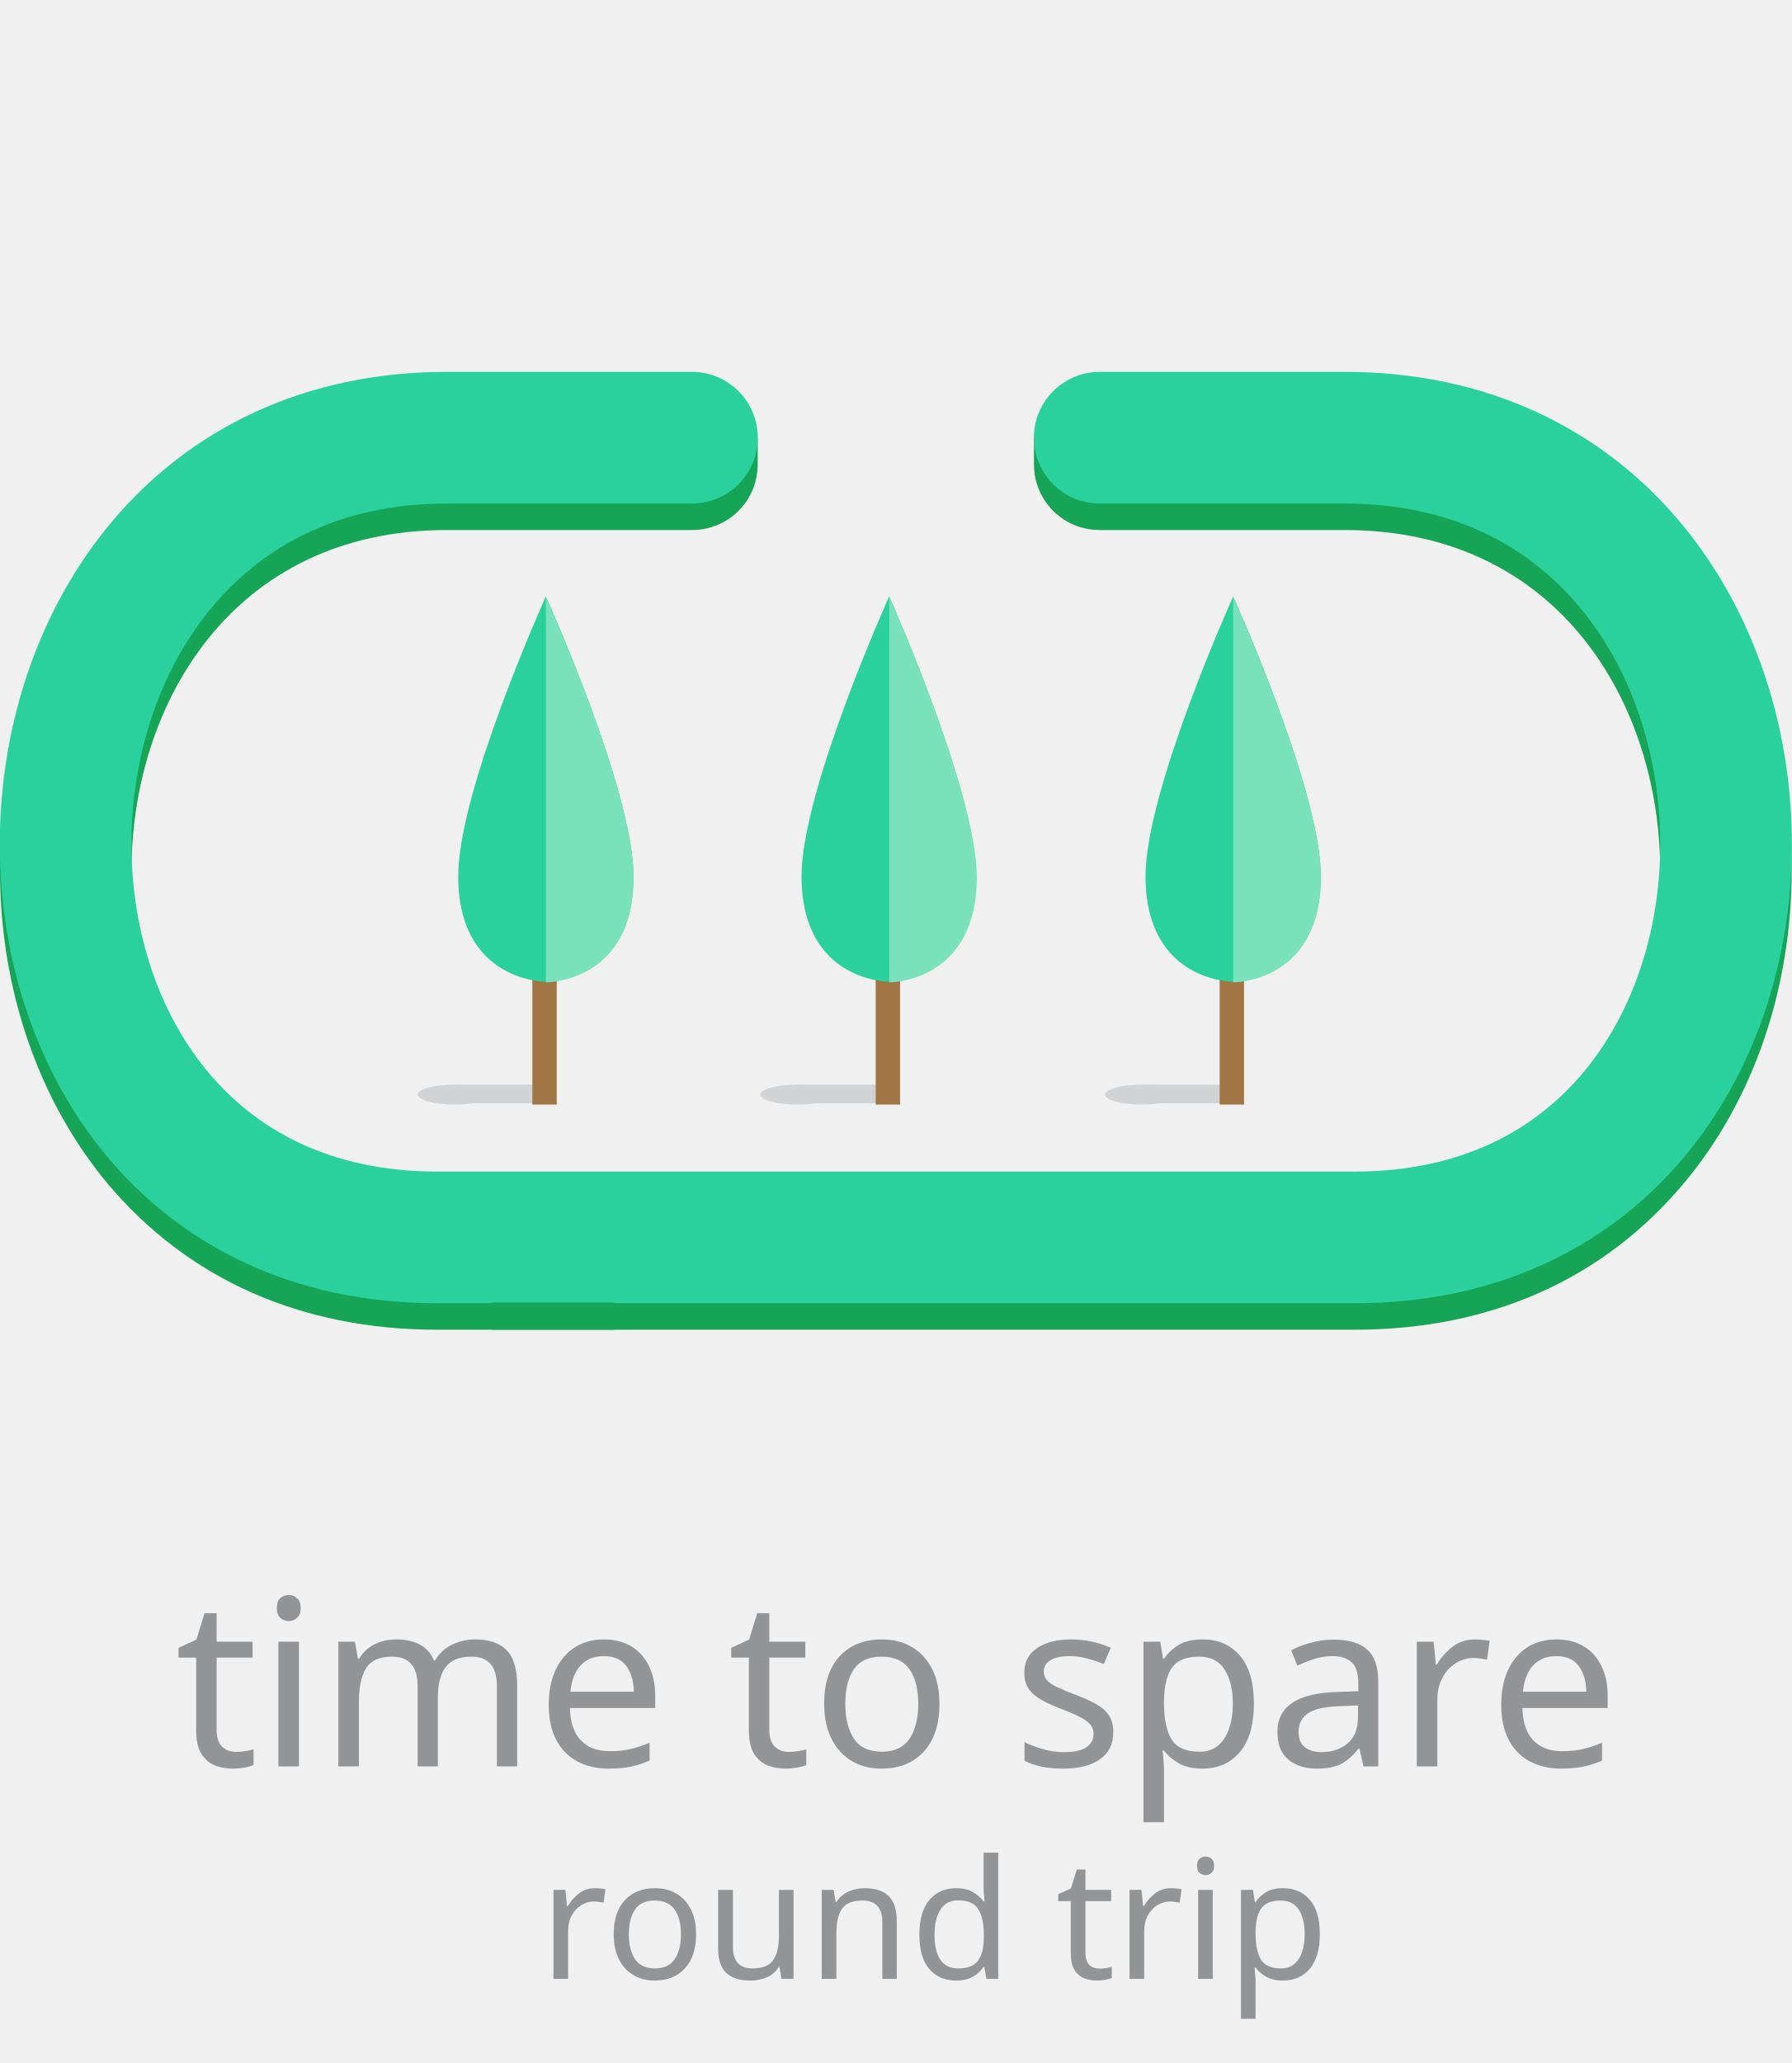
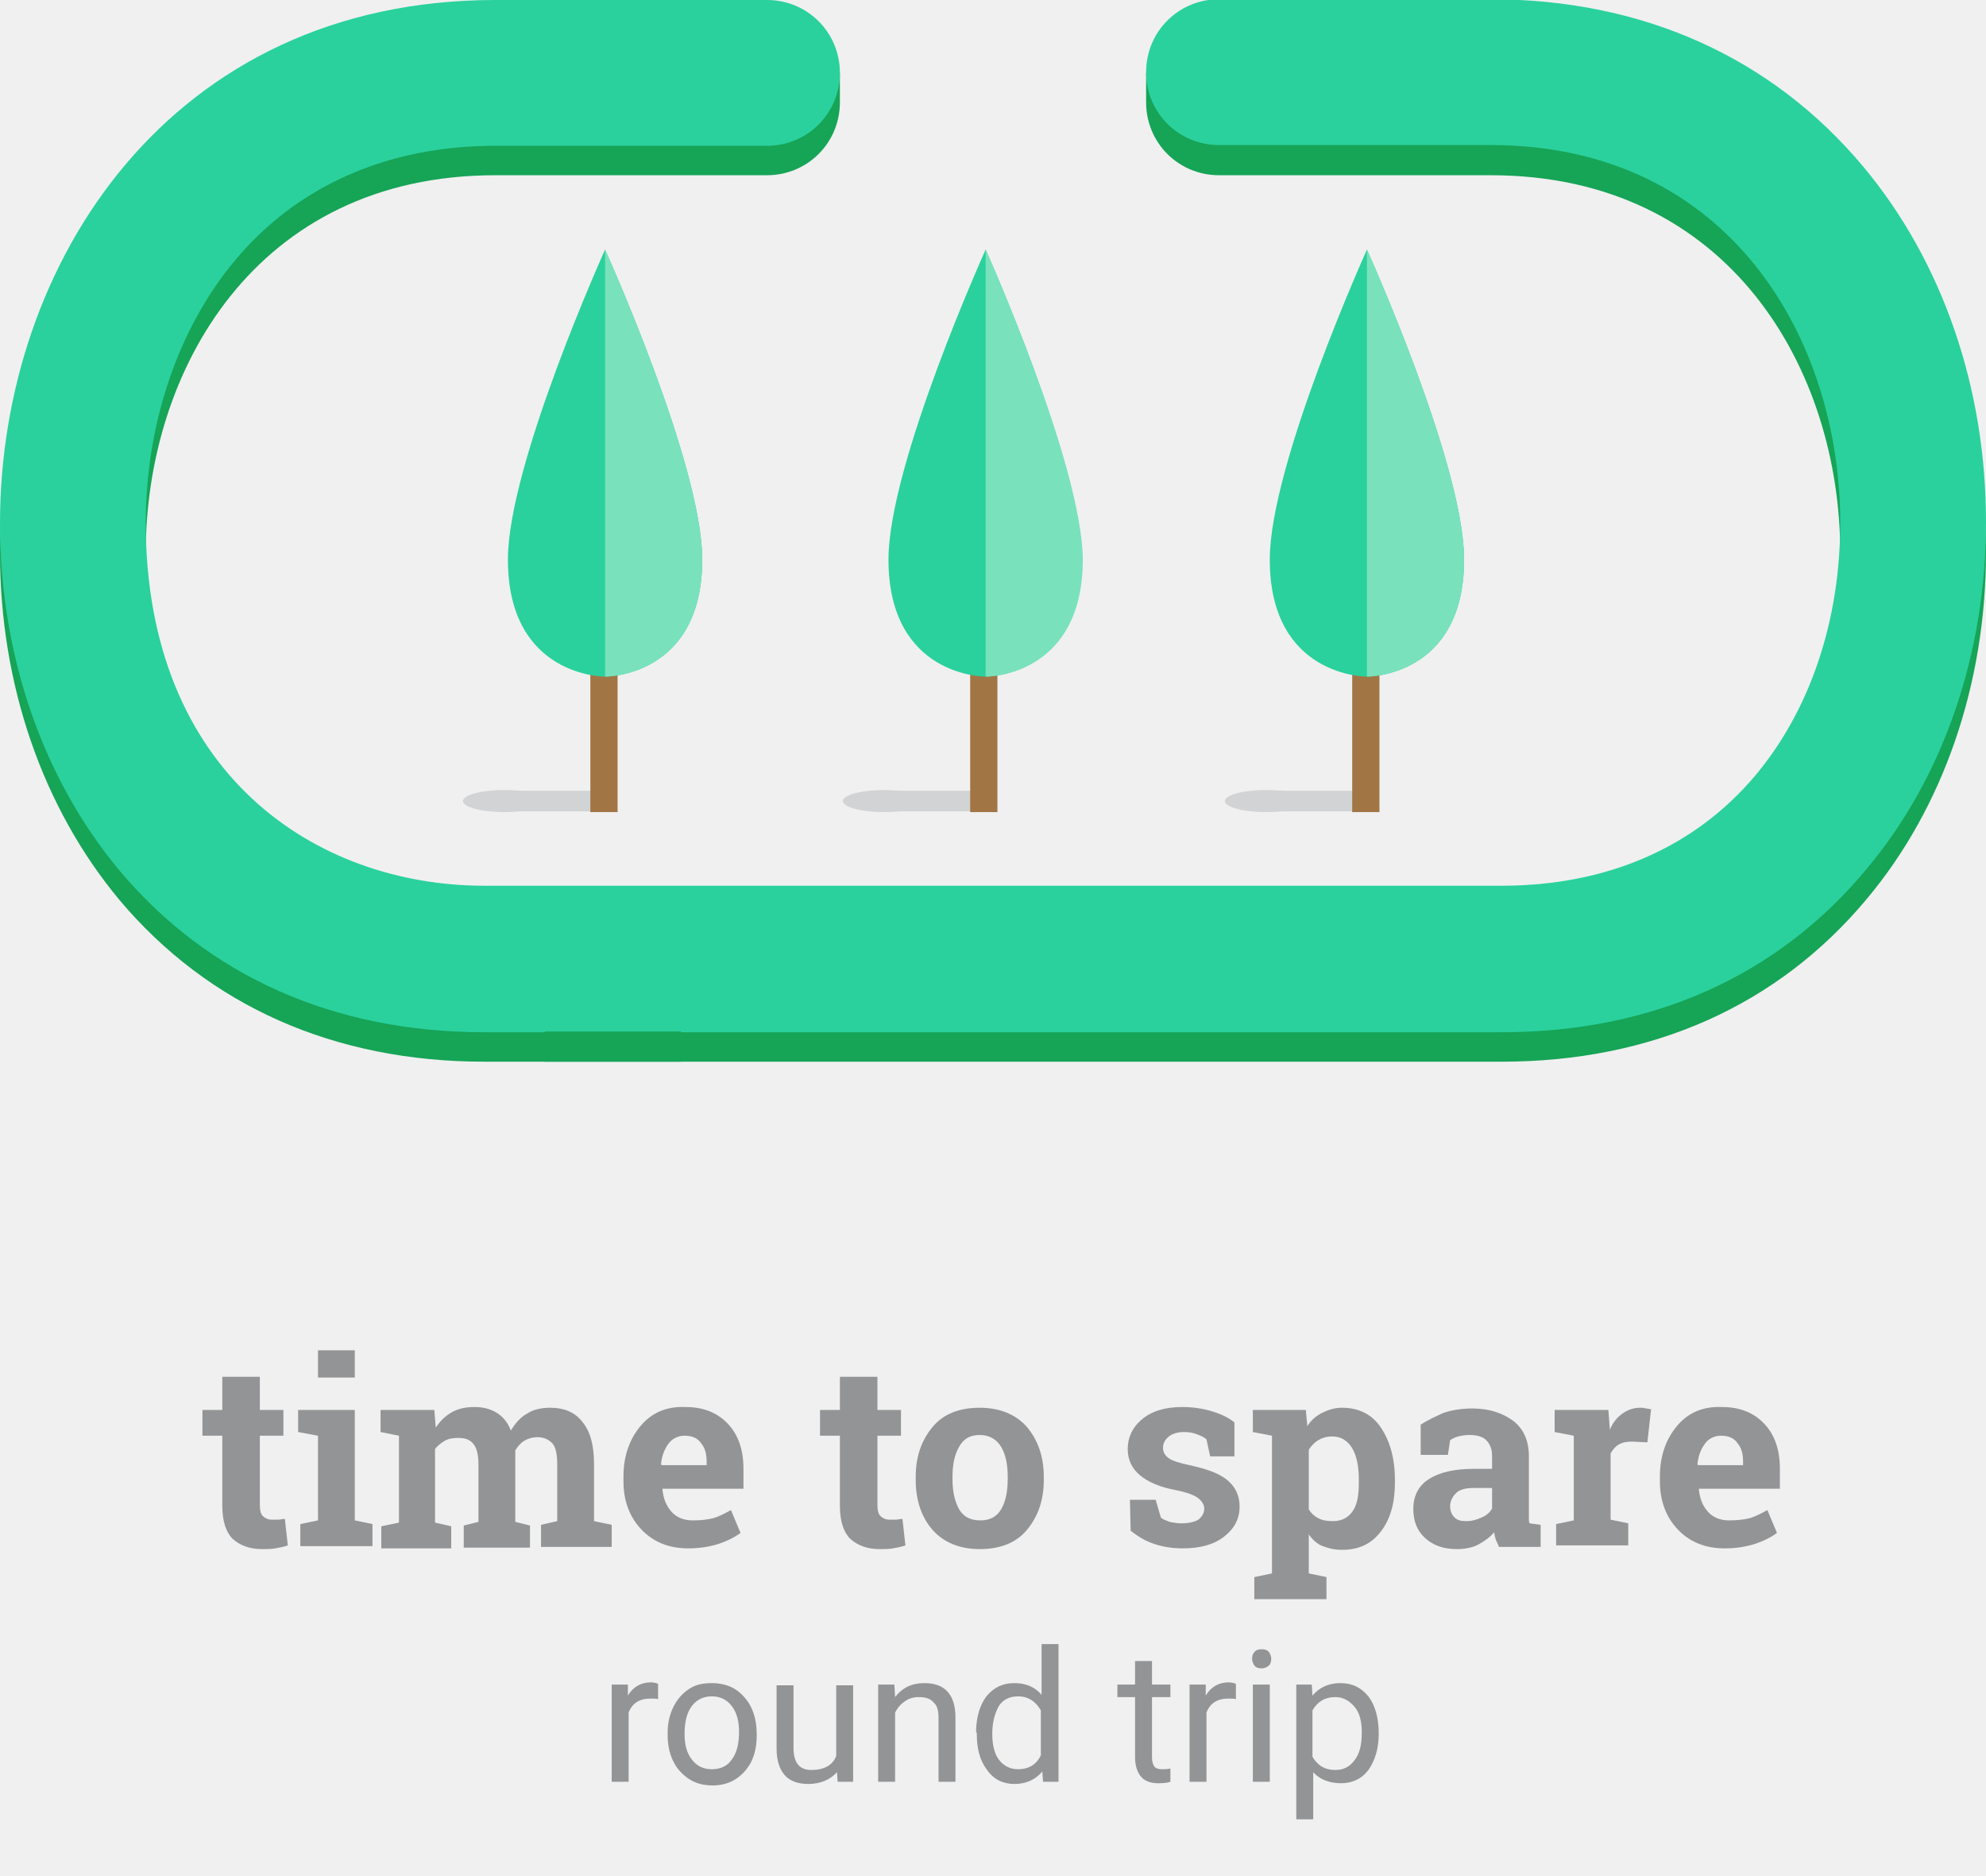
- <svg xmlns="http://www.w3.org/2000/svg" version="1.1" id="Layer_1" x="0px" y="0px" viewBox="0 0 269.8 310.6" style="enable-background:new 0 0 269.8 310.6;" xml:space="preserve">
+ <svg xmlns="http://www.w3.org/2000/svg" version="1.1" id="Layer_1" x="0px" y="0px" viewBox="0 0 269.8 254.7" style="enable-background:new 0 0 269.8 254.7;" xml:space="preserve">
  <style type="text/css">
	.st0{fill:#A4EEFF;}
	.st1{fill:#58BD98;}
	.st2{fill:#FFFFFF;}
	.st3{fill:#F6899C;}
	.st4{fill:#2AD19D;}
	.st5{fill:#F46B83;}
	.st6{fill:#1A9169;}
	.st7{fill:#17916A;}
	.st8{fill:#AA4660;}
	.st9{fill:#3A5D87;}
	.st10{fill:#527EBB;}
	.st11{fill:#D82908;}
	.st12{fill:#E85749;}
	.st13{fill:#C6AF75;}
	.st14{fill:none;stroke:#A17644;stroke-width:3.316;stroke-miterlimit:10;}
	.st15{fill:#79E2BC;}
	.st16{fill:#34B188;}
	.st17{fill:#FCED5E;}
	.st18{fill:#FDE49C;}
	.st19{fill:#E2CC8A;}
	.st20{fill:#D9C081;}
	.st21{fill:none;stroke:#626366;stroke-width:10.577;stroke-miterlimit:10;}
	.st22{fill:none;stroke:#F46B83;stroke-width:8.991;stroke-linejoin:round;stroke-miterlimit:10;}
	.st23{fill:none;stroke:#F46B83;stroke-width:8.991;stroke-linecap:round;stroke-miterlimit:10;}
	.st24{fill:#CC486A;}
	.st25{fill:none;stroke:#CE5B79;stroke-width:4.959;stroke-linecap:round;stroke-miterlimit:10;}
	.st26{fill:#626366;}
	.st27{fill:#FFFFFF;stroke:#626366;stroke-width:7.149;stroke-linecap:round;stroke-miterlimit:10;}
	.st28{fill:#939598;}
	.st29{fill:#A17644;}
	.st30{fill:#626467;}
	.st31{fill:#E6D0B8;}
	.st32{fill:#EE6D83;}
	.st33{fill:#5ABABA;}
	.st34{fill:#DEDEDE;}
	.st35{fill:#D1D3D4;}
	.st36{fill:none;stroke:#A17644;stroke-width:3.667;stroke-miterlimit:10;}
	.st37{fill:#16A457;}
	.st38{fill:none;stroke:#2AD19D;stroke-width:20.169;stroke-linecap:round;stroke-miterlimit:10;}
	.st39{fill:#929496;}
- 	.st40{fill:none;}
- 	.st41{font-family:'RobotoSlab-Bold';}
- 	.st42{font-size:35;}
- 	.st43{font-family:'Roboto-Regular';}
- 	.st44{font-size:25;}
- 	.st45{fill:none;stroke:#2AD19D;stroke-width:19.824;stroke-linecap:round;stroke-miterlimit:10;}
- 	.st46{fill:#EE6B82;}
- 	.st47{fill:none;stroke:#F46B83;stroke-width:7;stroke-linecap:round;stroke-miterlimit:10;}
- 	.st48{fill:#F66981;}
- 	.st49{fill:#16D19B;}
- 	.st50{fill:#24A45A;}
- 	.st51{opacity:0.21;fill:#231F20;}
- 	.st52{fill-rule:evenodd;clip-rule:evenodd;fill:#FFFFFF;}
- 	.st53{fill:#F16D83;}
- 	.st54{fill-rule:evenodd;clip-rule:evenodd;fill:#F56980;}
- 	.st55{fill:#CCCCCC;}
- 	.st56{fill:#F36D85;}
- 	.st57{fill:none;stroke:#F36D85;stroke-width:10.361;stroke-linecap:round;stroke-linejoin:round;stroke-miterlimit:10;}
- 	.st58{fill:#F4A6B7;}
- 	.st59{fill:#CBCBCB;}
- 	.st60{fill:#F06E85;}
- 	.st61{fill:#909294;}
- 	.st62{fill:#F56980;}
- 	.st63{opacity:0.3;}
- 	.st64{fill:#E2F2EB;}
- 	.st65{fill:#BC4D65;}
- 	.st66{fill:#933850;}
- 	.st67{fill:none;stroke:#929496;stroke-width:2.327;stroke-linecap:round;stroke-miterlimit:10;stroke-dasharray:4.072,11.633;}
- 	.st68{fill:none;stroke:#F46B83;stroke-width:3.49;stroke-miterlimit:10;}
- 	.st69{fill:#58595B;}
- 	.st70{fill:#7F614C;}
- 	.st71{fill:#AD8463;}
- 	.st72{fill:#C9AD7B;}
- 	.st73{fill:#A58C65;}
- 	.st74{fill:#F1F1F2;}
- 	.st75{fill:#936E55;}
- 	.st76{fill:#A87B51;}
- 	.st77{fill:none;stroke:#BBBDBF;stroke-width:0.756;stroke-miterlimit:10;}
- 	.st78{fill:#404041;}
- 	.st79{fill:#8E6442;}
- 	.st80{fill:none;stroke:#7A7A7A;stroke-width:0.383;stroke-miterlimit:10;}
+ 	.st40{fill:none;stroke:#2AD19D;stroke-width:19.824;stroke-linecap:round;stroke-miterlimit:10;}
+ 	.st41{fill:#EE6B82;}
+ 	.st42{fill:none;stroke:#F46B83;stroke-width:7;stroke-linecap:round;stroke-miterlimit:10;}
+ 	.st43{fill:#F66981;}
+ 	.st44{fill:#16D19B;}
+ 	.st45{fill:#24A45A;}
+ 	.st46{opacity:0.21;fill:#231F20;}
+ 	.st47{fill-rule:evenodd;clip-rule:evenodd;fill:#FFFFFF;}
+ 	.st48{fill:#F16D83;}
+ 	.st49{fill-rule:evenodd;clip-rule:evenodd;fill:#F56980;}
+ 	.st50{fill:#CCCCCC;}
+ 	.st51{fill:#F36D85;}
+ 	.st52{fill:none;stroke:#F36D85;stroke-width:10.361;stroke-linecap:round;stroke-linejoin:round;stroke-miterlimit:10;}
+ 	.st53{fill:#CBCBCB;}
+ 	.st54{fill:#F06E85;}
+ 	.st55{fill:#909294;}
+ 	.st56{fill:#F56980;}
+ 	.st57{opacity:0.3;}
+ 	.st58{fill:#E2F2EB;}
+ 	.st59{fill:#BC4D65;}
+ 	.st60{fill:#933850;}
+ 	.st61{fill:none;stroke:#929496;stroke-width:2.327;stroke-linecap:round;stroke-miterlimit:10;stroke-dasharray:4.072,11.633;}
+ 	.st62{fill:none;stroke:#F46B83;stroke-width:3.49;stroke-miterlimit:10;}
+ 	.st63{fill:#58595B;}
+ 	.st64{fill:#7F614C;}
+ 	.st65{fill:#AD8463;}
+ 	.st66{fill:#C9AD7B;}
+ 	.st67{fill:#A58C65;}
+ 	.st68{fill:none;}
+ 	.st69{fill:#F1F1F2;}
+ 	.st70{fill:#936E55;}
+ 	.st71{fill:#A87B51;}
+ 	.st72{fill:none;stroke:#BBBDBF;stroke-width:0.756;stroke-miterlimit:10;}
+ 	.st73{fill:#404041;}
+ 	.st74{fill:#8E6442;}
+ 	.st75{fill:none;stroke:#7A7A7A;stroke-width:0.383;stroke-miterlimit:10;}
</style>
  <g>
-     <path class="st37" d="M204,200.2H65.8c-20.4,0-37.5-7.6-49.6-22C5.8,165.7,0,149,0,131C0,95.7,23.1,60,67.3,60h36.9   c5.3,0,9.9,5.9,9.9,5.9s0,2.8,0,4c0,5.5-4.4,9.9-9.9,9.9H67.3c-32.6,0-47.5,26.6-47.5,51.3c0,34.1,23.1,49.3,46,49.3H204   c14.3,0,26.2-5.2,34.4-14.9c7.5-8.9,11.6-21.1,11.6-34.4c0-24.7-14.9-51.3-47.5-51.3h-36.9c-5.5,0-9.9-4.4-9.9-9.9c0-1.2,0-4,0-4   s4.6-5.9,9.9-5.9h36.9c20.7,0,38.2,7.9,50.6,22.7c10.8,12.9,16.7,30.1,16.7,48.3c0,17.9-5.8,34.7-16.2,47.1   C241.5,192.6,224.4,200.2,204,200.2z" />
+     <g>
+       <g>
+         <path class="st37" d="M204,144.2H65.8c-20.4,0-37.5-7.6-49.6-22C5.8,109.7,0,93,0,75.1C0,39.8,23.1,4,67.3,4h36.9     c5.3,0,9.9,5.9,9.9,5.9s0,2.8,0,4c0,5.5-4.4,9.9-9.9,9.9H67.3c-32.6,0-47.5,26.6-47.5,51.3c0,34.1,23.1,49.3,46,49.3H204     c14.3,0,26.2-5.2,34.4-14.9c7.5-8.9,11.6-21.1,11.6-34.4c0-24.7-14.9-51.3-47.5-51.3h-36.9c-5.5,0-9.9-4.4-9.9-9.9c0-1.2,0-4,0-4     s4.6-5.9,9.9-5.9h36.9c20.7,0,38.2,7.9,50.6,22.7c10.8,12.9,16.7,30.1,16.7,48.3c0,17.9-5.8,34.7-16.2,47.1     C241.5,136.6,224.4,144.2,204,144.2z" />
+       </g>
+     </g>
+     <g>
+       <g>
+         <path class="st35" d="M68.6,107.4h14.2c0.5,0,0.8,0.4,0.8,0.8v1.2c0,0.5-0.4,0.8-0.8,0.8H68.6c-0.5,0-0.8-0.4-0.8-0.8v-1.2     C67.8,107.8,68.2,107.4,68.6,107.4z" />
+       </g>
+       <g>
+         <ellipse class="st35" cx="68.5" cy="108.8" rx="5.6" ry="1.5" />
+       </g>
+     </g>
+     <g>
+       <rect x="80.2" y="60.9" class="st29" width="3.7" height="49.4" />
+     </g>
+     <g>
+       <path class="st4" d="M82.2,91.9C82.2,91.9,69,92,69,76c0-12.9,13.2-42.1,13.2-42.1S95.4,63.1,95.4,76C95.4,92,82.2,91.9,82.2,91.9    z" />
+     </g>
+     <g>
+       <path class="st15" d="M82.2,33.9v58c0,0,13.2,0.1,13.2-15.9C95.4,63.1,82.2,33.9,82.2,33.9z" />
+     </g>
+     <g>
+       <g>
+         <path class="st35" d="M120.3,107.4h14.2c0.5,0,0.8,0.4,0.8,0.8v1.2c0,0.5-0.4,0.8-0.8,0.8h-14.2c-0.5,0-0.8-0.4-0.8-0.8v-1.2     C119.4,107.8,119.8,107.4,120.3,107.4z" />
+       </g>
+       <g>
+         <ellipse class="st35" cx="120.1" cy="108.8" rx="5.6" ry="1.5" />
+       </g>
+     </g>
+     <g>
+       <rect x="131.8" y="60.9" class="st29" width="3.7" height="49.4" />
+     </g>
+     <g>
+       <path class="st4" d="M133.9,91.9c0,0-13.2,0.1-13.2-15.9c0-12.9,13.2-42.1,13.2-42.1S147,63.1,147,76    C147,92,133.9,91.9,133.9,91.9z" />
+     </g>
+     <g>
+       <path class="st15" d="M133.9,33.9v58c0,0,13.2,0.1,13.2-15.9C147,63.1,133.9,33.9,133.9,33.9z" />
+     </g>
+     <g>
+       <g>
+         <path class="st35" d="M172.1,107.4h14.2c0.5,0,0.8,0.4,0.8,0.8v1.2c0,0.5-0.4,0.8-0.8,0.8h-14.2c-0.5,0-0.8-0.4-0.8-0.8v-1.2     C171.3,107.8,171.7,107.4,172.1,107.4z" />
+       </g>
+       <g>
+         <ellipse class="st35" cx="172" cy="108.8" rx="5.6" ry="1.5" />
+       </g>
+     </g>
+     <g>
+       <rect x="183.7" y="60.9" class="st29" width="3.7" height="49.4" />
+     </g>
+     <g>
+       <path class="st4" d="M185.7,91.9c0,0-13.2,0.1-13.2-15.9c0-12.9,13.2-42.1,13.2-42.1s13.2,29.2,13.2,42.1    C198.9,92,185.7,91.9,185.7,91.9z" />
+     </g>
+     <g>
+       <path class="st15" d="M185.7,33.9v58c0,0,13.2,0.1,13.2-15.9C198.9,63.1,185.7,33.9,185.7,33.9z" />
+     </g>
+     <g>
+       <g>
+         <path class="st39" d="M35.3,187v4.5h3.2v3.5h-3.2v9.4c0,0.7,0.1,1.2,0.4,1.5c0.3,0.3,0.7,0.5,1.2,0.5c0.3,0,0.6,0,0.9,0     c0.3,0,0.5-0.1,0.9-0.1l0.4,3.6c-0.6,0.2-1.1,0.3-1.7,0.4s-1.1,0.1-1.8,0.1c-1.7,0-3-0.5-4-1.4c-0.9-0.9-1.4-2.4-1.4-4.5V195     h-2.7v-3.5h2.7V187H35.3z" />
+       </g>
+       <g>
+         <path class="st39" d="M40.8,207l2.4-0.5V195l-2.7-0.5v-3h7.7v15l2.4,0.5v3h-9.8V207z M48.2,187.1h-5v-3.7h5V187.1z" />
+       </g>
+       <g>
+         <path class="st39" d="M51.7,194.5v-3H59l0.2,2.4c0.6-0.9,1.3-1.6,2.2-2.1c0.9-0.5,1.9-0.7,3.1-0.7c1.2,0,2.2,0.3,3,0.8     c0.8,0.5,1.5,1.3,1.9,2.4c0.6-1,1.3-1.8,2.2-2.3c0.9-0.6,2-0.8,3.2-0.8c1.8,0,3.3,0.6,4.3,1.9c1.1,1.3,1.6,3.2,1.6,5.8v7.7     l2.4,0.5v3h-9.6v-3l2.2-0.5v-7.7c0-1.4-0.2-2.4-0.7-2.9c-0.5-0.5-1.1-0.8-2-0.8c-0.7,0-1.3,0.2-1.8,0.5c-0.5,0.3-0.9,0.8-1.2,1.3     c0,0.2,0,0.4,0,0.6c0,0.2,0,0.3,0,0.5v8.6l2,0.5v3h-9v-3l2-0.5v-7.7c0-1.4-0.2-2.3-0.7-2.9c-0.5-0.6-1.1-0.8-2.1-0.8     c-0.7,0-1.3,0.1-1.8,0.4c-0.5,0.3-0.9,0.6-1.3,1.1v10l2.2,0.5v3h-9.5v-3l2.4-0.5V195L51.7,194.5z" />
+       </g>
+       <g>
+         <path class="st39" d="M93.5,210.3c-2.7,0-4.8-0.9-6.4-2.6c-1.6-1.7-2.4-3.9-2.4-6.5v-0.7c0-2.7,0.8-5,2.3-6.8s3.5-2.7,6.1-2.6     c2.5,0,4.4,0.8,5.8,2.3c1.4,1.5,2.1,3.5,2.1,6.1v2.7h-11l0,0.1c0.1,1.2,0.5,2.2,1.2,3c0.7,0.8,1.7,1.2,2.9,1.2     c1.1,0,2-0.1,2.8-0.3c0.7-0.2,1.5-0.6,2.4-1.1l1.3,3.1c-0.8,0.6-1.8,1.1-3,1.5C96.3,210.1,95,210.3,93.5,210.3z M93,195     c-0.9,0-1.7,0.4-2.2,1.1c-0.5,0.7-0.9,1.6-1,2.8l0.1,0.1H96v-0.4c0-1.1-0.2-1.9-0.7-2.5C94.8,195.3,94,195,93,195z" />
+       </g>
+       <g>
+         <path class="st39" d="M119.2,187v4.5h3.2v3.5h-3.2v9.4c0,0.7,0.1,1.2,0.4,1.5c0.3,0.3,0.7,0.5,1.2,0.5c0.3,0,0.6,0,0.9,0     c0.3,0,0.5-0.1,0.9-0.1l0.4,3.6c-0.6,0.2-1.1,0.3-1.7,0.4s-1.1,0.1-1.8,0.1c-1.7,0-3-0.5-4-1.4c-0.9-0.9-1.4-2.4-1.4-4.5V195     h-2.7v-3.5h2.7V187H119.2z" />
+       </g>
+       <g>
+         <path class="st39" d="M124.4,200.6c0-2.8,0.8-5,2.3-6.8c1.5-1.8,3.7-2.6,6.4-2.6c2.7,0,4.9,0.9,6.4,2.6c1.5,1.8,2.3,4,2.3,6.8     v0.4c0,2.8-0.8,5-2.3,6.8c-1.5,1.8-3.7,2.6-6.4,2.6c-2.7,0-4.9-0.9-6.4-2.6c-1.5-1.7-2.3-4-2.3-6.8V200.6z M129.4,200.9     c0,1.7,0.3,3,0.9,4.1c0.6,1,1.5,1.5,2.9,1.5c1.3,0,2.2-0.5,2.8-1.5c0.6-1,0.9-2.4,0.9-4.1v-0.4c0-1.6-0.3-3-0.9-4     c-0.6-1-1.6-1.6-2.9-1.6s-2.2,0.5-2.8,1.6c-0.6,1-0.9,2.4-0.9,4V200.9z" />
+       </g>
+       <g>
+         <path class="st39" d="M167.7,197.8h-3.3l-0.5-2.3c-0.3-0.3-0.8-0.5-1.3-0.7c-0.5-0.2-1.1-0.3-1.7-0.3c-0.9,0-1.6,0.2-2.1,0.6     c-0.5,0.4-0.8,0.9-0.8,1.5c0,0.6,0.2,1,0.7,1.4c0.5,0.4,1.5,0.7,2.9,1c2.3,0.5,4,1.1,5.1,2c1.1,0.9,1.7,2.1,1.7,3.6     c0,1.7-0.7,3-2.1,4.1c-1.4,1.1-3.3,1.6-5.6,1.6c-1.4,0-2.7-0.2-3.9-0.6c-1.2-0.4-2.2-1-3.2-1.8l-0.1-4.2h3.5l0.7,2.4     c0.3,0.3,0.7,0.4,1.2,0.6c0.5,0.1,1,0.2,1.6,0.2c1,0,1.8-0.2,2.3-0.5c0.5-0.4,0.8-0.9,0.8-1.5c0-0.5-0.3-1-0.8-1.4     c-0.5-0.4-1.5-0.8-3-1.1c-2.2-0.4-3.8-1.1-4.9-2c-1.1-0.9-1.7-2.1-1.7-3.6c0-1.5,0.6-2.9,1.9-4c1.3-1.1,3.1-1.7,5.5-1.7     c1.4,0,2.8,0.2,4.1,0.6c1.3,0.4,2.3,0.9,3,1.5L167.7,197.8z" />
+       </g>
+       <g>
+         <path class="st39" d="M170.2,194.5v-3h7.2l0.2,2.2c0.5-0.8,1.2-1.4,2-1.8c0.8-0.4,1.7-0.7,2.7-0.7c2.3,0,4.1,0.9,5.3,2.7     s1.9,4.1,1.9,7.1v0.4c0,2.7-0.6,4.9-1.9,6.6c-1.3,1.7-3,2.5-5.3,2.5c-1,0-1.8-0.2-2.6-0.5s-1.4-0.9-1.9-1.6v5.3l2.4,0.5v3h-9.8     v-3l2.4-0.5V195L170.2,194.5z M184.6,200.9c0-1.7-0.3-3.2-0.9-4.2s-1.5-1.6-2.7-1.6c-0.8,0-1.4,0.2-1.9,0.5     c-0.5,0.3-0.9,0.7-1.3,1.3v8.1c0.3,0.5,0.7,0.9,1.3,1.2c0.5,0.3,1.2,0.4,2,0.4c1.2,0,2.1-0.5,2.7-1.4c0.6-0.9,0.8-2.2,0.8-3.8     V200.9z" />
+       </g>
+       <g>
+         <path class="st39" d="M203.6,210c-0.1-0.3-0.3-0.6-0.4-0.9c-0.1-0.3-0.2-0.7-0.2-1c-0.6,0.7-1.3,1.2-2.2,1.7     c-0.8,0.4-1.8,0.6-2.9,0.6c-1.8,0-3.2-0.5-4.3-1.5c-1.1-1-1.6-2.3-1.6-4c0-1.7,0.7-3.1,2.1-4c1.4-0.9,3.4-1.4,6.1-1.4h2.5v-1.8     c0-0.9-0.3-1.6-0.8-2.1c-0.5-0.5-1.3-0.7-2.3-0.7c-0.6,0-1.1,0.1-1.5,0.2s-0.8,0.3-1.1,0.5l-0.3,2H193l0-4.1     c0.9-0.6,2-1.1,3.1-1.6c1.2-0.4,2.5-0.6,3.9-0.6c2.3,0,4.1,0.6,5.6,1.7c1.4,1.1,2.1,2.7,2.1,4.8v7.6c0,0.3,0,0.6,0,0.8     c0,0.3,0,0.5,0.1,0.7l1.5,0.2v3H203.6z M199.2,206.6c0.8,0,1.4-0.2,2.1-0.5s1.1-0.7,1.4-1.2v-2.8h-2.5c-1.1,0-1.9,0.2-2.4,0.7     c-0.5,0.5-0.8,1.1-0.8,1.8c0,0.6,0.2,1.1,0.6,1.5C198,206.5,198.5,206.6,199.2,206.6z" />
+       </g>
+       <g>
+         <path class="st39" d="M211.4,207l2.4-0.5V195l-2.6-0.5v-3h7.3l0.2,2.7c0.4-1,1-1.7,1.7-2.2c0.7-0.5,1.5-0.8,2.4-0.8     c0.3,0,0.5,0,0.8,0.1c0.3,0,0.5,0.1,0.7,0.1l-0.5,4.5l-2.1-0.1c-0.7,0-1.3,0.1-1.8,0.4c-0.5,0.3-0.8,0.7-1.1,1.2v9l2.4,0.5v3     h-9.8V207z" />
+       </g>
+       <g>
+         <path class="st39" d="M234.3,210.3c-2.7,0-4.8-0.9-6.4-2.6c-1.6-1.7-2.4-3.9-2.4-6.5v-0.7c0-2.7,0.8-5,2.3-6.8s3.5-2.7,6.1-2.6     c2.5,0,4.4,0.8,5.8,2.3c1.4,1.5,2.1,3.5,2.1,6.1v2.7h-11l0,0.1c0.1,1.2,0.5,2.2,1.2,3c0.7,0.8,1.7,1.2,2.9,1.2     c1.1,0,2-0.1,2.8-0.3c0.7-0.2,1.5-0.6,2.4-1.1l1.3,3.1c-0.8,0.6-1.8,1.1-3,1.5C237.1,210.1,235.8,210.3,234.3,210.3z M233.8,195     c-0.9,0-1.7,0.4-2.2,1.1c-0.5,0.7-0.9,1.6-1,2.8l0.1,0.1h6.1v-0.4c0-1.1-0.2-1.9-0.7-2.5C235.6,195.3,234.8,195,233.8,195z" />
+       </g>
+       <g>
+         <path class="st39" d="M89.5,230.8c-0.3-0.1-0.7-0.1-1.1-0.1c-1.5,0-2.5,0.6-3,1.9v9.4h-2.3v-13.2h2.2l0,1.5     c0.7-1.2,1.8-1.8,3.1-1.8c0.4,0,0.8,0.1,1,0.2V230.8z" />
+       </g>
+       <g>
+         <path class="st39" d="M90.7,235.3c0-1.3,0.3-2.5,0.8-3.5c0.5-1,1.2-1.8,2.1-2.4c0.9-0.6,1.9-0.8,3.1-0.8c1.8,0,3.3,0.6,4.4,1.9     c1.1,1.2,1.7,2.9,1.7,5v0.2c0,1.3-0.2,2.4-0.7,3.5c-0.5,1-1.2,1.8-2.1,2.4c-0.9,0.6-2,0.9-3.2,0.9c-1.8,0-3.2-0.6-4.4-1.9     c-1.1-1.2-1.7-2.9-1.7-4.9V235.3z M93,235.5c0,1.5,0.3,2.6,1,3.5s1.6,1.3,2.7,1.3c1.1,0,2.1-0.4,2.7-1.3c0.7-0.9,1-2.2,1-3.8     c0-1.4-0.3-2.6-1-3.5s-1.6-1.3-2.7-1.3c-1.1,0-2,0.4-2.7,1.3C93.3,232.6,93,233.9,93,235.5z" />
+       </g>
+       <g>
+         <path class="st39" d="M113.7,240.7c-0.9,1-2.2,1.6-3.9,1.6c-1.4,0-2.5-0.4-3.2-1.2c-0.7-0.8-1.1-2-1.1-3.6v-8.6h2.3v8.5     c0,2,0.8,3,2.4,3c1.7,0,2.9-0.6,3.4-1.9v-9.6h2.3V242h-2.1L113.7,240.7z" />
+       </g>
+       <g>
+         <path class="st39" d="M121.5,228.8l0.1,1.7c1-1.3,2.3-1.9,4-1.9c2.8,0,4.2,1.6,4.2,4.7v8.7h-2.3v-8.7c0-1-0.2-1.7-0.7-2.1     c-0.4-0.5-1.1-0.7-2-0.7c-0.7,0-1.4,0.2-1.9,0.6c-0.6,0.4-1,0.9-1.3,1.5v9.4h-2.3v-13.2H121.5z" />
+       </g>
+       <g>
+         <path class="st39" d="M132.6,235.3c0-2,0.5-3.7,1.4-4.9c1-1.2,2.2-1.8,3.8-1.8c1.5,0,2.8,0.5,3.7,1.6v-6.9h2.3V242h-2.1l-0.1-1.4     c-0.9,1.1-2.2,1.7-3.8,1.7c-1.5,0-2.8-0.6-3.7-1.9c-1-1.3-1.4-2.9-1.4-4.9V235.3z M134.8,235.5c0,1.5,0.3,2.7,0.9,3.5     c0.6,0.8,1.5,1.3,2.6,1.3c1.4,0,2.5-0.6,3.1-1.9v-6.1c-0.7-1.2-1.7-1.9-3.1-1.9c-1.1,0-2,0.4-2.6,1.3     C135.2,232.6,134.8,233.8,134.8,235.5z" />
+       </g>
+       <g>
+         <path class="st39" d="M156.5,225.6v3.2h2.5v1.7h-2.5v8.2c0,0.5,0.1,0.9,0.3,1.2c0.2,0.3,0.6,0.4,1.1,0.4c0.3,0,0.6,0,1.1-0.1v1.8     c-0.6,0.2-1.2,0.2-1.7,0.2c-1,0-1.8-0.3-2.3-0.9c-0.5-0.6-0.8-1.5-0.8-2.6v-8.2h-2.4v-1.7h2.4v-3.2H156.5z" />
+       </g>
+       <g>
+         <path class="st39" d="M168,230.8c-0.3-0.1-0.7-0.1-1.1-0.1c-1.5,0-2.5,0.6-3,1.9v9.4h-2.3v-13.2h2.2l0,1.5     c0.7-1.2,1.8-1.8,3.1-1.8c0.4,0,0.8,0.1,1,0.2V230.8z" />
+       </g>
+       <g>
+         <path class="st39" d="M170.1,225.3c0-0.4,0.1-0.7,0.3-0.9c0.2-0.3,0.6-0.4,1-0.4s0.8,0.1,1,0.4c0.2,0.3,0.3,0.6,0.3,0.9     c0,0.4-0.1,0.7-0.3,0.9s-0.6,0.4-1,0.4s-0.8-0.1-1-0.4S170.1,225.6,170.1,225.3z M172.5,242h-2.3v-13.2h2.3V242z" />
+       </g>
+       <g>
+         <path class="st39" d="M187.3,235.5c0,2-0.5,3.6-1.4,4.9c-0.9,1.2-2.2,1.8-3.7,1.8c-1.6,0-2.9-0.5-3.8-1.5v6.4h-2.3v-18.3h2.1     l0.1,1.5c0.9-1.1,2.2-1.7,3.8-1.7c1.6,0,2.8,0.6,3.8,1.8c0.9,1.2,1.4,2.9,1.4,5V235.5z M185,235.3c0-1.5-0.3-2.7-1-3.5     s-1.5-1.3-2.6-1.3c-1.4,0-2.4,0.6-3.1,1.8v6.3c0.7,1.2,1.7,1.8,3.1,1.8c1.1,0,1.9-0.4,2.6-1.3C184.7,238.2,185,237,185,235.3z" />
+       </g>
+     </g>
+     <g>
+       <path class="st4" d="M204,140.2H65.8c-20.4,0-37.5-7.6-49.6-22C5.8,105.7,0,89,0,71.1C0,35.8,23.1,0,67.3,0h36.9    c5.5,0,9.9,4.4,9.9,9.9s-4.4,9.9-9.9,9.9H67.3c-14.6,0-26.9,5.4-35.4,15.6c-7.7,9.2-12.1,22.2-12.1,35.6c0,34.1,23.1,49.3,46,49.3    H204c14.3,0,26.2-5.2,34.4-14.9c7.5-8.9,11.6-21.1,11.6-34.4c0-24.7-14.9-51.3-47.5-51.3h-36.9c-5.5,0-9.9-4.4-9.9-9.9    s4.4-9.9,9.9-9.9h36.9c20.7,0,38.2,7.9,50.6,22.7c10.8,12.9,16.7,30.1,16.7,48.3c0,17.9-5.8,34.7-16.2,47.1    C241.5,132.6,224.4,140.2,204,140.2z" />
+     </g>
+     <g>
+       <rect x="74" y="140.1" class="st37" width="18.5" height="4.1" />
+     </g>
  </g>
-   <g>
-     <path class="st35" d="M68.6,163.3h14.2c0.5,0,0.8,0.4,0.8,0.8v1.2c0,0.5-0.4,0.8-0.8,0.8H68.6c-0.5,0-0.8-0.4-0.8-0.8v-1.2   C67.8,163.7,68.2,163.3,68.6,163.3z" />
-     <ellipse class="st35" cx="68.5" cy="164.8" rx="5.6" ry="1.5" />
-   </g>
-   <line class="st36" x1="82" y1="116.9" x2="82" y2="166.3" />
-   <path class="st4" d="M82.2,147.8c0,0-13.2,0.1-13.2-15.9c0-12.9,13.2-42.1,13.2-42.1S95.4,119,95.4,132  C95.4,148,82.2,147.8,82.2,147.8z" />
-   <path class="st15" d="M82.2,89.9v58c0,0,13.2,0.1,13.2-15.9C95.4,119,82.2,89.9,82.2,89.9z" />
-   <g>
-     <path class="st35" d="M120.3,163.3h14.2c0.5,0,0.8,0.4,0.8,0.8v1.2c0,0.5-0.4,0.8-0.8,0.8h-14.2c-0.5,0-0.8-0.4-0.8-0.8v-1.2   C119.4,163.7,119.8,163.3,120.3,163.3z" />
-     <ellipse class="st35" cx="120.1" cy="164.8" rx="5.6" ry="1.5" />
-   </g>
-   <line class="st36" x1="133.7" y1="116.9" x2="133.7" y2="166.3" />
-   <path class="st4" d="M133.9,147.8c0,0-13.2,0.1-13.2-15.9c0-12.9,13.2-42.1,13.2-42.1S147,119,147,132  C147,148,133.9,147.8,133.9,147.8z" />
-   <path class="st15" d="M133.9,89.9v58c0,0,13.2,0.1,13.2-15.9C147,119,133.9,89.9,133.9,89.9z" />
-   <g>
-     <path class="st35" d="M172.1,163.3h14.2c0.5,0,0.8,0.4,0.8,0.8v1.2c0,0.5-0.4,0.8-0.8,0.8h-14.2c-0.5,0-0.8-0.4-0.8-0.8v-1.2   C171.3,163.7,171.7,163.3,172.1,163.3z" />
-     <ellipse class="st35" cx="172" cy="164.8" rx="5.6" ry="1.5" />
-   </g>
-   <line class="st36" x1="185.5" y1="116.9" x2="185.5" y2="166.3" />
-   <path class="st4" d="M185.7,147.8c0,0-13.2,0.1-13.2-15.9c0-12.9,13.2-42.1,13.2-42.1s13.2,29.2,13.2,42.1  C198.9,148,185.7,147.8,185.7,147.8z" />
-   <path class="st15" d="M185.7,89.9v58c0,0,13.2,0.1,13.2-15.9C198.9,119,185.7,89.9,185.7,89.9z" />
-   <g>
-     <rect x="20.6" y="239.3" class="st40" width="228.6" height="71.4" />
-     <text transform="matrix(1 0 0 1 26.3199 265.9366)">
-       <tspan x="0" y="0" class="st39 st41 st42">time to spare</tspan>
-       <tspan x="54.9" y="32" class="st39 st43 st44">round trip</tspan>
-     </text>
-   </g>
-   <path class="st45" d="M165.6,65.9c0,0,12.9,0,36.9,0c75.4,0,77.2,120.4,1.5,120.4c-12.1,0-40.6,0-69.1,0s-57,0-69.1,0  c-75.7,0-73.9-120.4,1.5-120.4c24.1,0,36.9,0,36.9,0" />
-   <rect x="74" y="196.1" class="st37" width="18.5" height="4.1" />
</svg>
